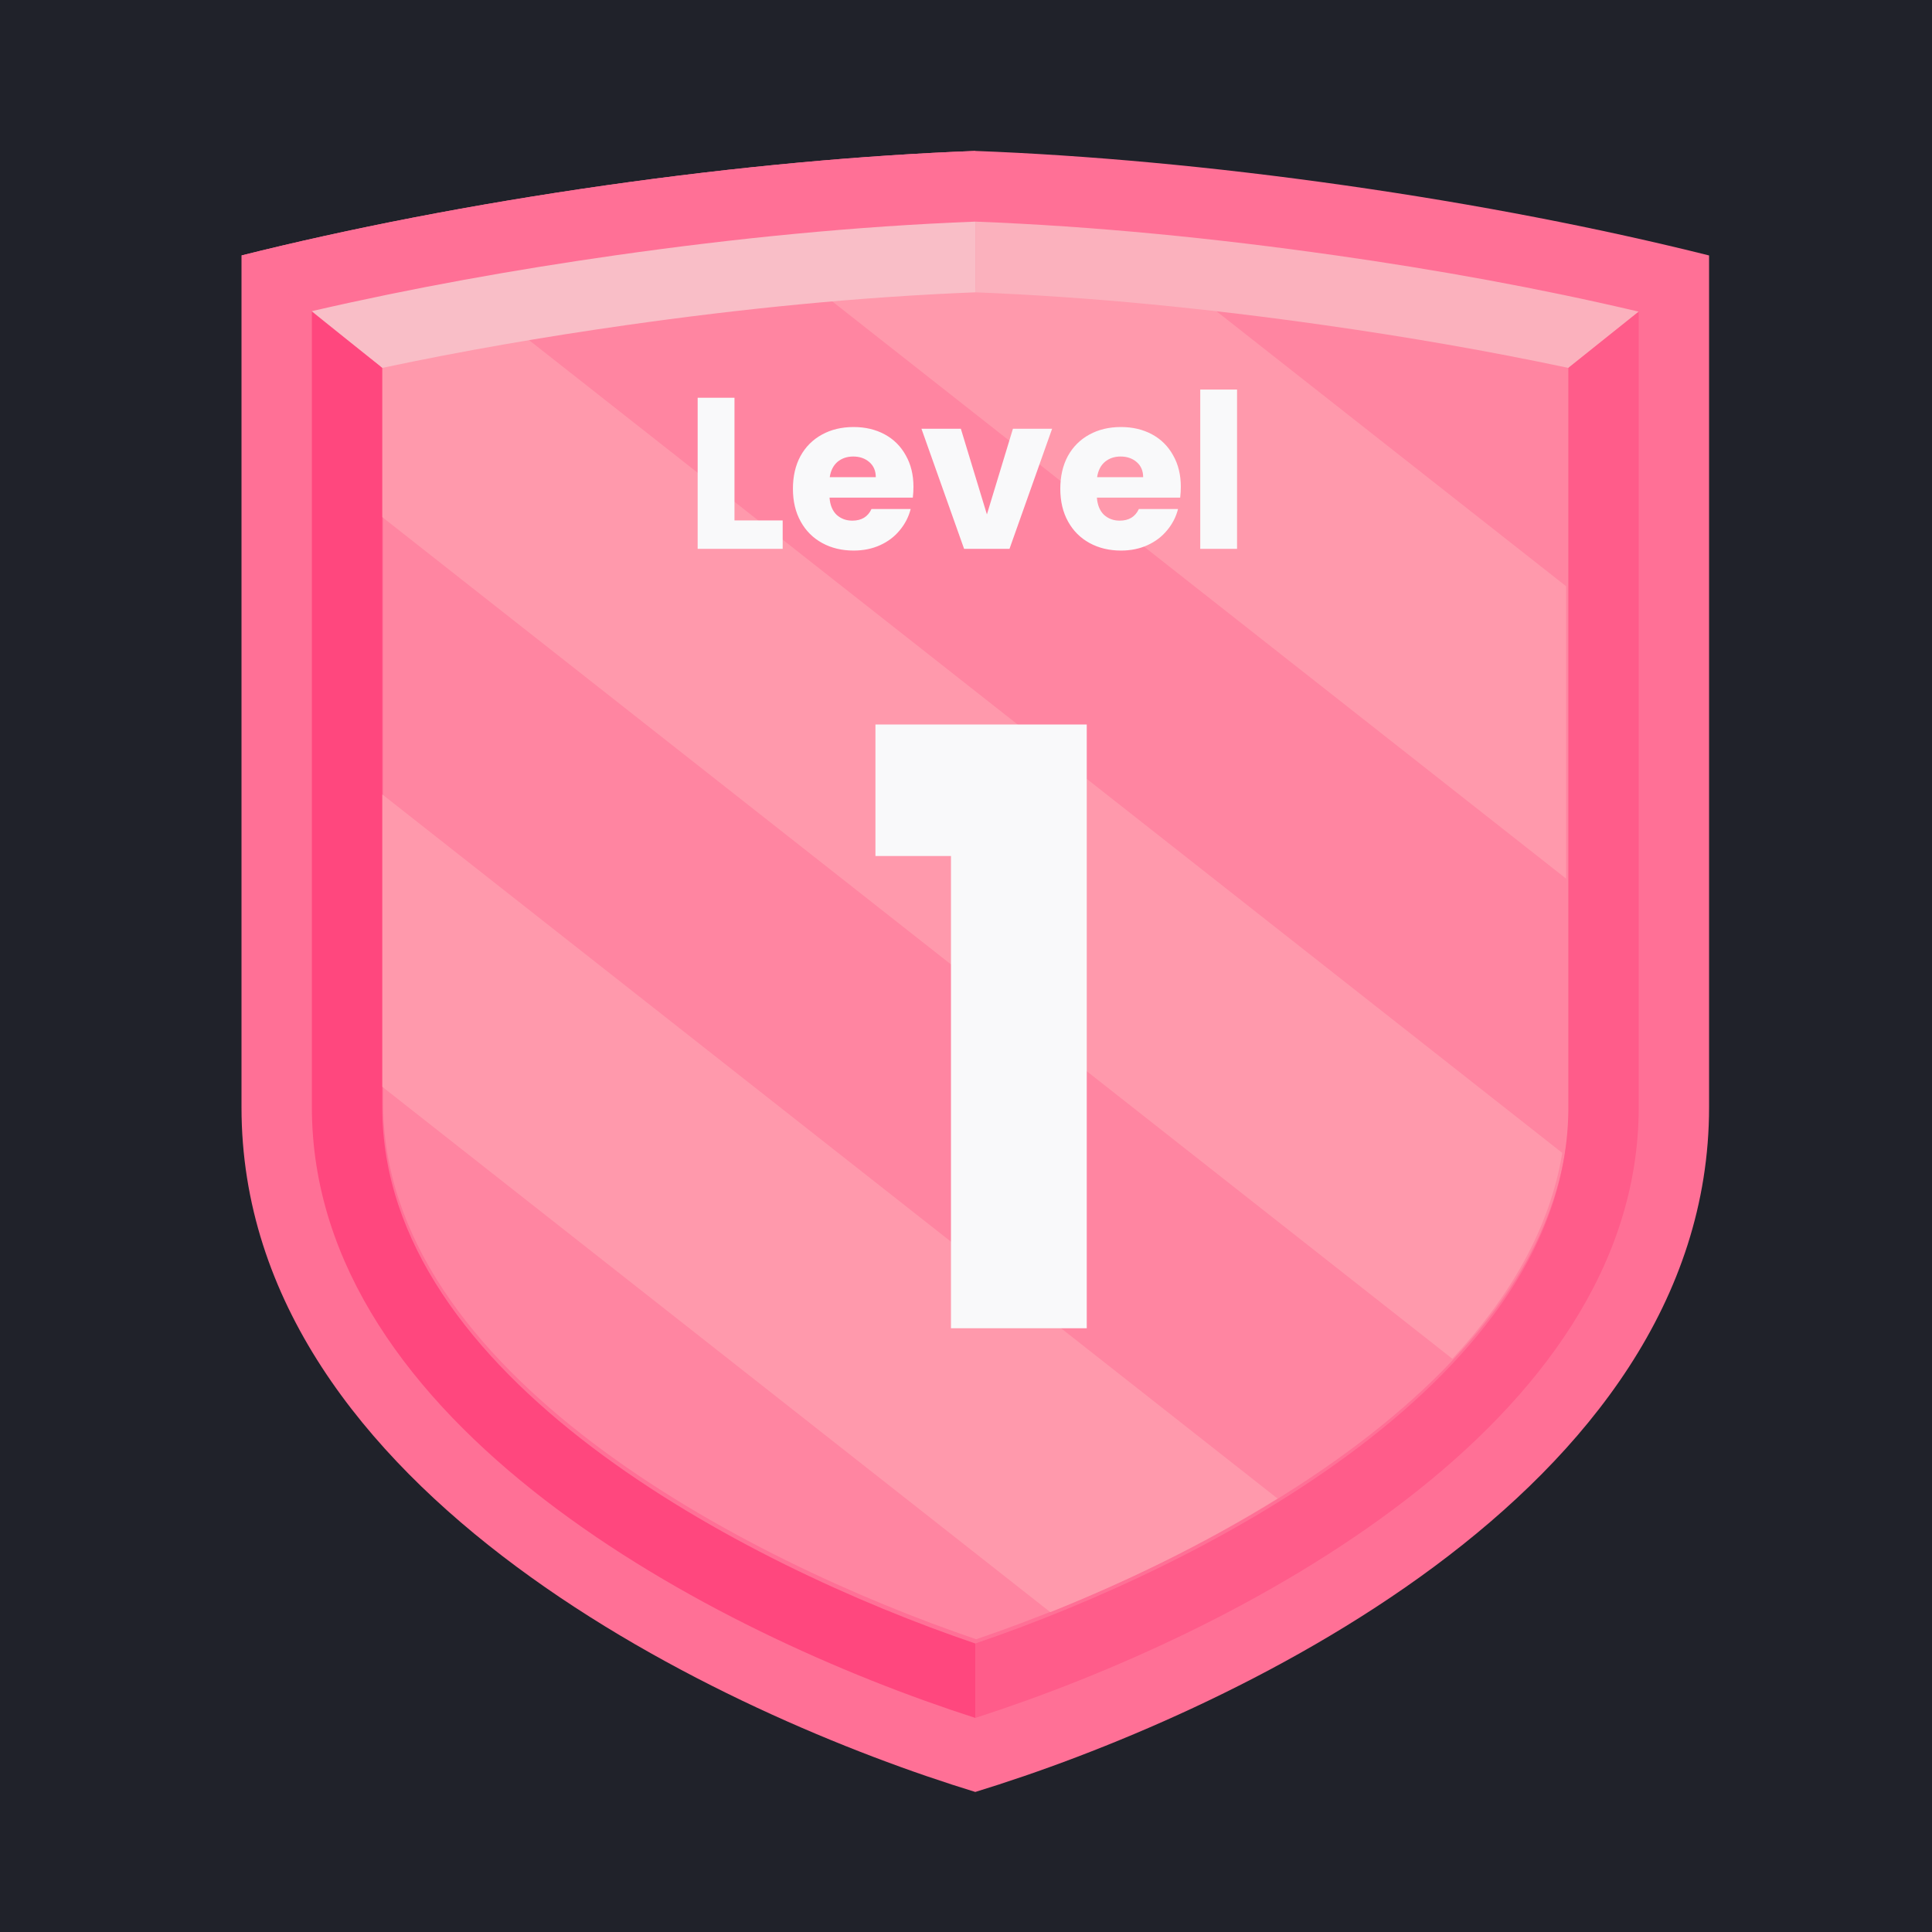
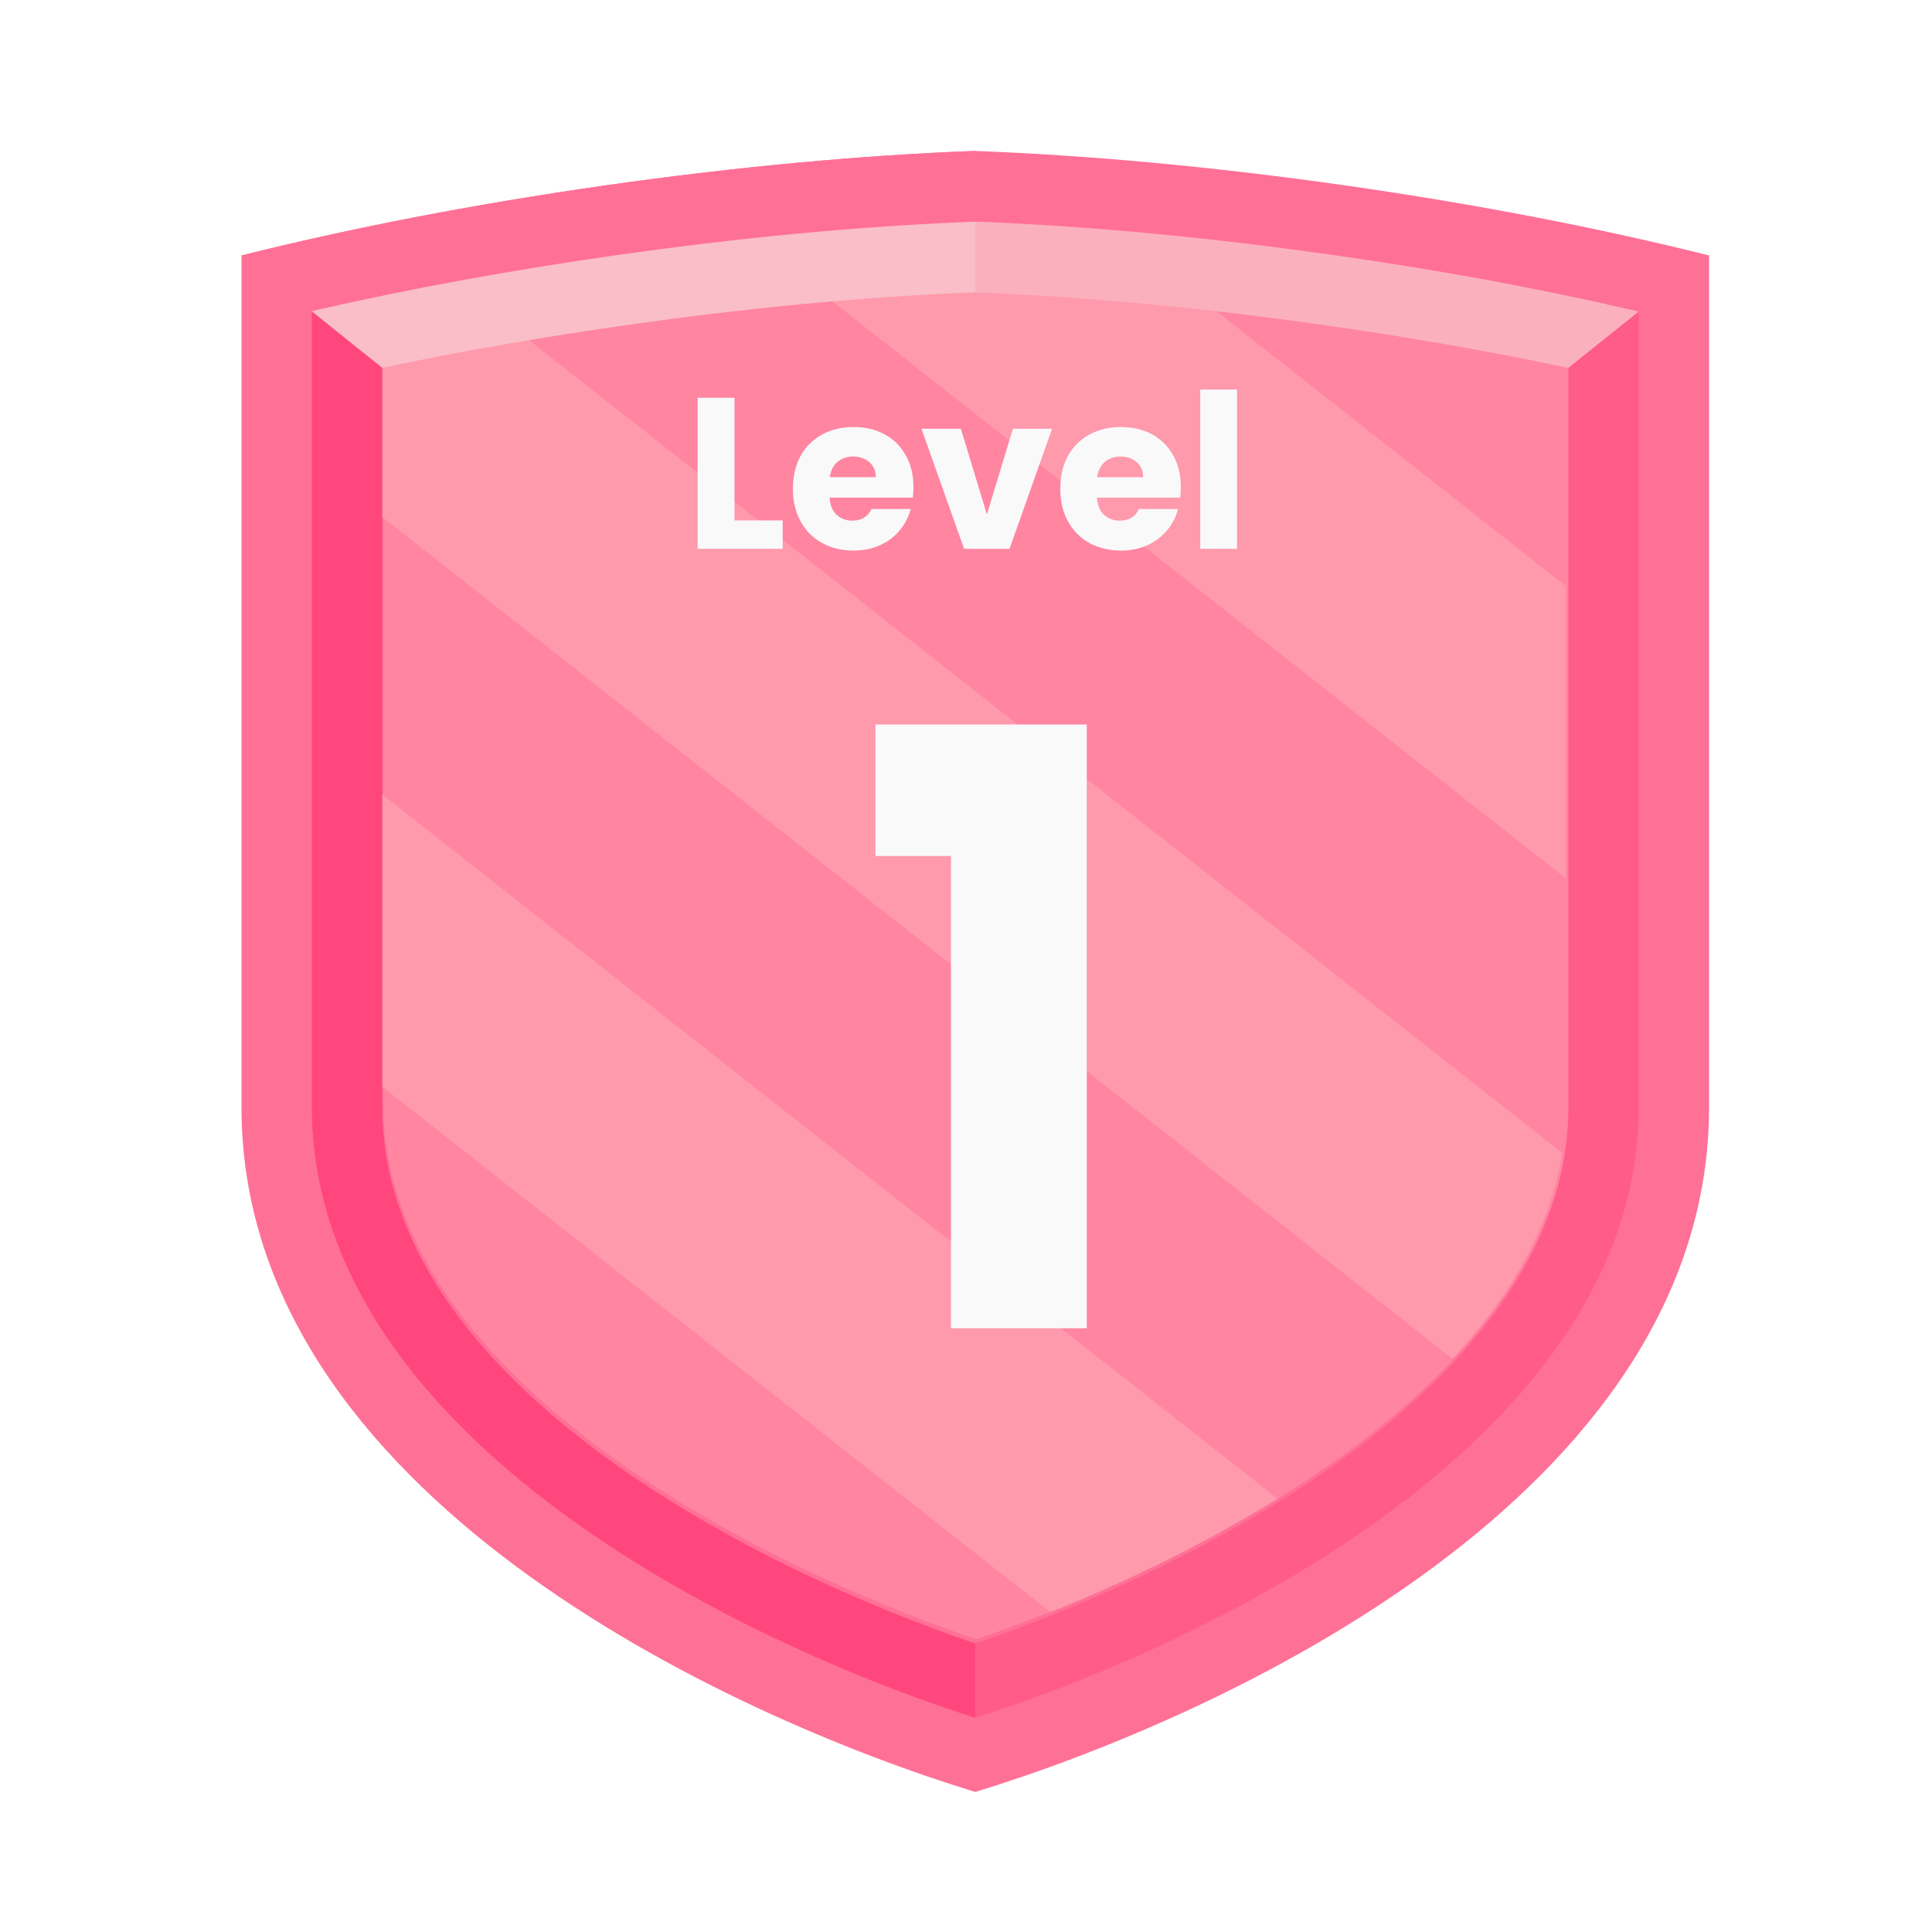
<svg xmlns="http://www.w3.org/2000/svg" width="72" height="72" viewBox="0 0 72 72" fill="none">
-   <rect width="72" height="72" fill="#F5F5F5" />
  <g id="Progress illustrations">
    <g id="Frame 1611">
      <g id="Dark mode">
-         <rect width="4008" height="1424" transform="translate(-224 -1240)" fill="#20222A" />
        <g id="Illustrations/ Learning path">
-           <rect x="-167.5" y="-55.5" width="3895" height="183" rx="4.5" stroke="#9747FF" stroke-dasharray="10 5" />
          <g id="Level=1, Disabled=false, Size=large">
            <g id="Level 1">
              <g id="Group">
                <path id="Vector" fill-rule="evenodd" clip-rule="evenodd" d="M36.346 66.781C27.192 63.98 9 55.685 9 41.266V9.52C13.009 8.516 17.632 7.612 22.579 6.907C27.527 6.202 32.218 5.78 36.346 5.625C40.474 5.78 45.166 6.202 50.114 6.907C55.062 7.612 59.684 8.516 63.692 9.52V41.266C63.692 55.687 45.5 63.98 36.346 66.781Z" fill="#FF7096" />
                <path id="Vector_2" fill-rule="evenodd" clip-rule="evenodd" d="M36.379 61.09C45.029 58.147 58.479 51.164 58.479 41.107V13.553C55.474 12.917 52.44 12.395 49.409 11.963C45.099 11.349 40.73 10.909 36.379 10.737C32.027 10.909 27.66 11.349 23.349 11.963C20.318 12.395 17.283 12.917 14.278 13.553V41.107C14.278 51.164 27.729 58.147 36.379 61.09Z" fill="#FF85A1" />
                <path id="Vector_3" fill-rule="evenodd" clip-rule="evenodd" d="M14.165 29.541V40.437L39.141 60.08C41.87 58.989 44.838 57.567 47.609 55.845L14.165 29.541Z" fill="#FF99AC" />
                <path id="Vector_4" fill-rule="evenodd" clip-rule="evenodd" d="M19.598 12.583C17.781 12.887 15.967 13.224 14.165 13.607V19.207L54.124 50.637C56.242 48.364 57.761 45.796 58.22 42.965L19.598 12.583Z" fill="#FF99AC" />
                <path id="Vector_5" fill-rule="evenodd" clip-rule="evenodd" d="M45.198 11.492C42.229 11.155 39.242 10.909 36.265 10.79C34.475 10.86 32.679 10.979 30.89 11.134L58.363 32.743V21.847L45.198 11.492Z" fill="#FF99AC" />
                <path id="Vector_6" fill-rule="evenodd" clip-rule="evenodd" d="M49.745 9.513C45.313 8.882 40.822 8.432 36.347 8.259V10.894C40.699 11.065 45.066 11.506 49.377 12.12C52.408 12.551 55.442 13.073 58.446 13.71L61.069 11.614C57.33 10.732 53.535 10.052 49.744 9.512L49.745 9.513Z" fill="#FBB1BD" />
                <path id="Vector_7" fill-rule="evenodd" clip-rule="evenodd" d="M36.346 8.26V5.625C32.218 5.78 27.527 6.202 22.579 6.907C17.632 7.612 13.009 8.516 9 9.52L11.623 11.616C15.361 10.734 19.157 10.054 22.947 9.514C27.38 8.883 31.871 8.433 36.346 8.26Z" fill="#FF7096" />
                <path id="Vector_8" fill-rule="evenodd" clip-rule="evenodd" d="M36.346 10.894V8.259C31.872 8.432 27.38 8.882 22.948 9.513C19.157 10.053 15.362 10.733 11.623 11.595C11.623 11.615 14.246 13.71 14.246 13.71C17.25 13.073 20.285 12.551 23.317 12.12C27.627 11.506 31.994 11.065 36.346 10.894Z" fill="#F9BEC7" />
                <path id="Vector_9" fill-rule="evenodd" clip-rule="evenodd" d="M11.623 11.616V41.266C11.623 53.09 26.512 60.857 36.346 64.022V61.248C27.696 58.305 14.246 51.322 14.246 41.265V13.712L11.623 11.616Z" fill="#FF477E" />
                <path id="Vector_10" fill-rule="evenodd" clip-rule="evenodd" d="M61.07 11.616V41.266C61.07 53.09 46.181 60.857 36.347 64.022V61.248C44.997 58.305 58.448 51.322 58.448 41.265V13.712L61.07 11.616Z" fill="#FF5C8A" />
              </g>
              <path id="2" d="M32.625 31.901V27H40.5V49.5H35.44V31.901H32.625Z" fill="#F9F9FA" />
              <g id="Level">
                <path d="M27.372 19.395H29.168V20.454H26V14.823H27.372V19.395Z" fill="#F9F9FA" />
                <path d="M34.042 18.144C34.042 18.272 34.034 18.406 34.018 18.545H30.914C30.935 18.823 31.023 19.037 31.178 19.186C31.339 19.331 31.534 19.403 31.764 19.403C32.106 19.403 32.344 19.259 32.478 18.97H33.938C33.863 19.264 33.726 19.529 33.529 19.764C33.336 19.999 33.093 20.184 32.799 20.317C32.505 20.451 32.176 20.518 31.812 20.518C31.373 20.518 30.983 20.424 30.641 20.237C30.299 20.05 30.031 19.783 29.839 19.435C29.646 19.088 29.55 18.681 29.55 18.216C29.55 17.751 29.643 17.344 29.831 16.997C30.023 16.649 30.291 16.382 30.633 16.195C30.975 16.007 31.368 15.914 31.812 15.914C32.245 15.914 32.63 16.005 32.967 16.186C33.304 16.368 33.566 16.628 33.753 16.965C33.946 17.302 34.042 17.695 34.042 18.144ZM32.638 17.783C32.638 17.547 32.558 17.36 32.398 17.221C32.237 17.082 32.037 17.013 31.796 17.013C31.566 17.013 31.371 17.08 31.21 17.213C31.055 17.347 30.959 17.537 30.922 17.783H32.638Z" fill="#F9F9FA" />
                <path d="M36.779 19.171L37.749 15.978H39.209L37.621 20.454H35.929L34.34 15.978H35.808L36.779 19.171Z" fill="#F9F9FA" />
                <path d="M44.006 18.144C44.006 18.272 43.998 18.406 43.982 18.545H40.878C40.899 18.823 40.987 19.037 41.142 19.186C41.303 19.331 41.498 19.403 41.728 19.403C42.07 19.403 42.308 19.259 42.442 18.97H43.902C43.827 19.264 43.691 19.529 43.493 19.764C43.3 19.999 43.057 20.184 42.763 20.317C42.469 20.451 42.14 20.518 41.776 20.518C41.338 20.518 40.947 20.424 40.605 20.237C40.263 20.05 39.995 19.783 39.803 19.435C39.61 19.088 39.514 18.681 39.514 18.216C39.514 17.751 39.608 17.344 39.795 16.997C39.987 16.649 40.255 16.382 40.597 16.195C40.939 16.007 41.332 15.914 41.776 15.914C42.209 15.914 42.594 16.005 42.931 16.186C43.268 16.368 43.53 16.628 43.717 16.965C43.91 17.302 44.006 17.695 44.006 18.144ZM42.602 17.783C42.602 17.547 42.522 17.36 42.362 17.221C42.201 17.082 42.001 17.013 41.76 17.013C41.53 17.013 41.335 17.08 41.175 17.213C41.019 17.347 40.923 17.537 40.886 17.783H42.602Z" fill="#F9F9FA" />
                <path d="M46.101 14.518V20.454H44.73V14.518H46.101Z" fill="#F9F9FA" />
              </g>
            </g>
          </g>
        </g>
      </g>
    </g>
  </g>
</svg>
